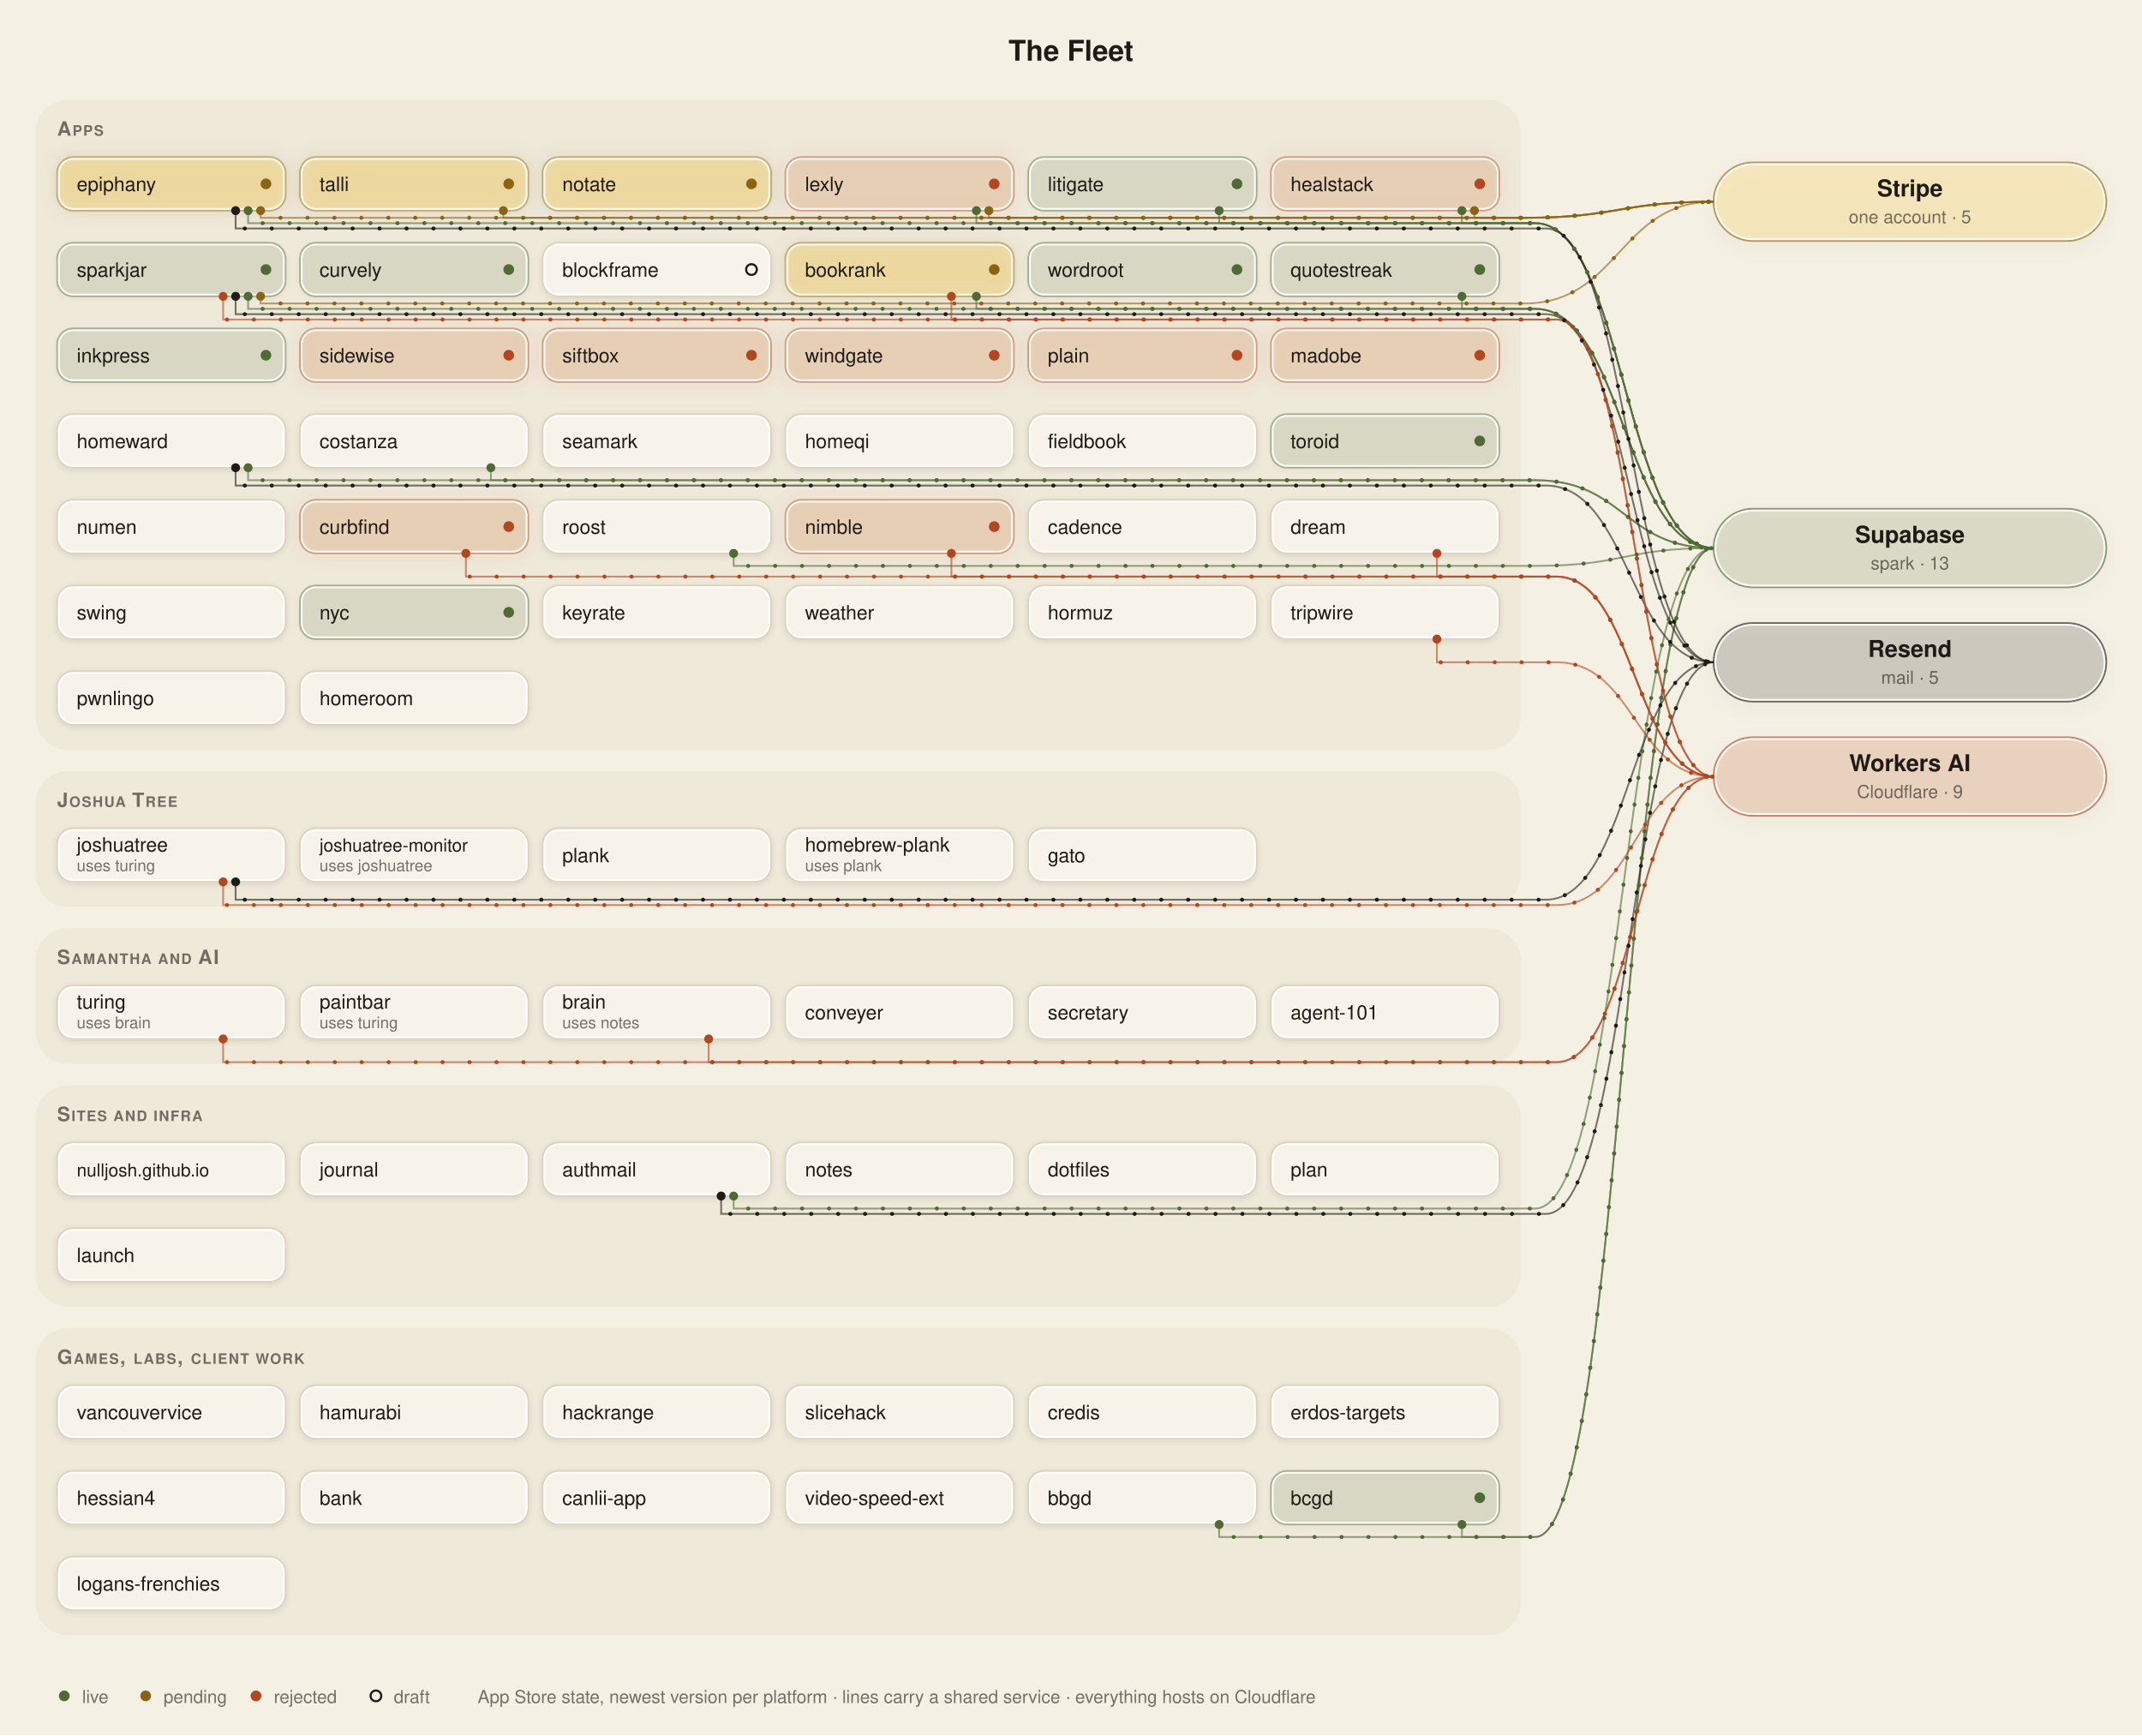
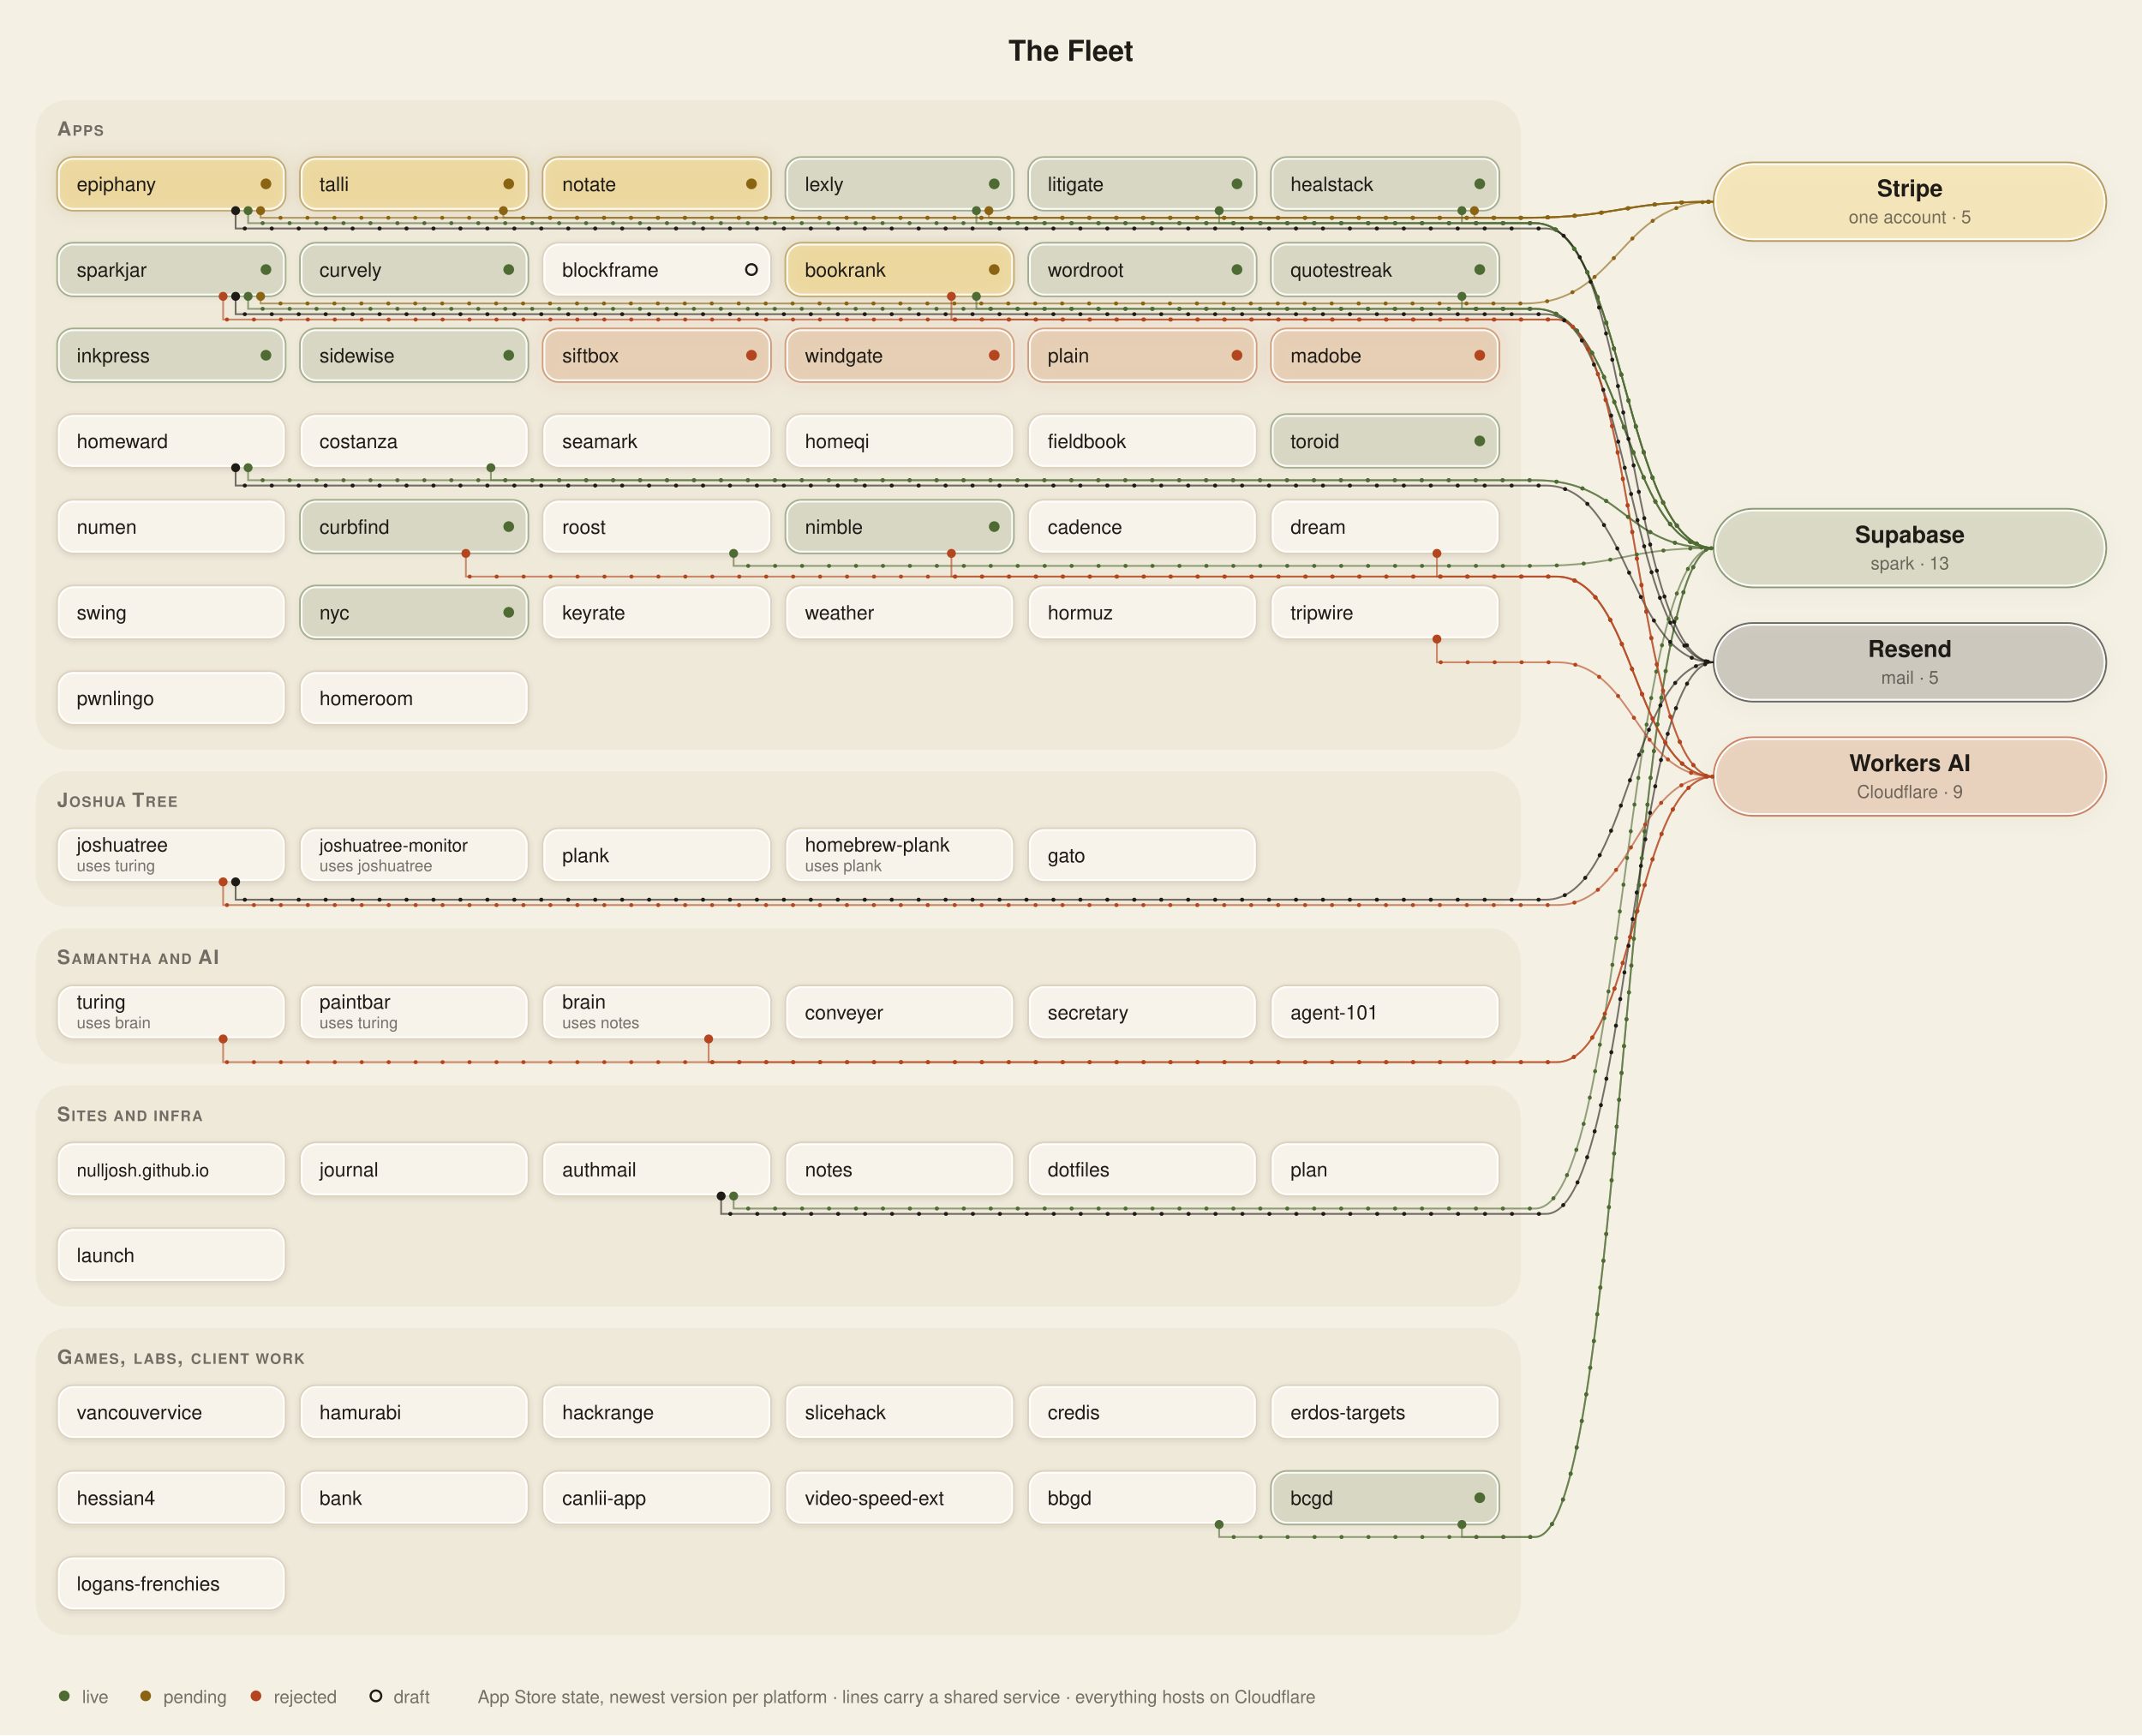
<svg xmlns="http://www.w3.org/2000/svg" width="1200" height="972" viewBox="0 0 1200 972" font-family="-apple-system,BlinkMacSystemFont,'SF Pro Text','Helvetica Neue',Helvetica,Arial,sans-serif">
  <style>.bg{fill:#f5f0e4}.band{fill:#ebe4d3;fill-opacity:.6}.t{fill:#1f1b16}.t2{fill:rgba(31,27,22,.6)}.glass{fill:rgba(255,252,245,.66);stroke:#dcd2bd}.edge{fill:none;stroke:rgba(255,255,255,.9)}.gate{fill:#f5f0e4;stroke:#1f1b16;stroke-width:1.5}.ln{stroke:rgba(31,27,22,.28);fill:none}.tip{fill:rgba(31,27,22,.28)}.ink{fill:#1f1b16}.tint-clay{fill:#b3461f;fill-opacity:0.15;stroke:#b3461f;stroke-opacity:.6}.ln-clay{stroke:#b3461f;stroke-opacity:.6;fill:none}.f-clay{fill:#b3461f}.t-clay{fill:#b3461f}.dash-clay{stroke:#b3461f;fill:none;stroke-dasharray:4 3}.st-clay{fill:#b3461f;fill-opacity:0.12;stroke:#b3461f;stroke-opacity:.4}.flow-clay{stroke:#b3461f;fill:none;stroke-width:2.2;stroke-linecap:round;stroke-dasharray:.1 15}.gl-clay{flood-color:#b3461f;flood-opacity:.5}.tint-leaf{fill:#4f6b34;fill-opacity:0.15;stroke:#4f6b34;stroke-opacity:.6}.ln-leaf{stroke:#4f6b34;stroke-opacity:.6;fill:none}.f-leaf{fill:#4f6b34}.t-leaf{fill:#4f6b34}.dash-leaf{stroke:#4f6b34;fill:none;stroke-dasharray:4 3}.st-leaf{fill:#4f6b34;fill-opacity:0.12;stroke:#4f6b34;stroke-opacity:.4}.flow-leaf{stroke:#4f6b34;fill:none;stroke-width:2.2;stroke-linecap:round;stroke-dasharray:.1 15}.gl-leaf{flood-color:#4f6b34;flood-opacity:.5}.tint-gold{fill:#ffca30;fill-opacity:0.2;stroke:#8a6412;stroke-opacity:.6}.ln-gold{stroke:#8a6412;stroke-opacity:.6;fill:none}.f-gold{fill:#8a6412}.t-gold{fill:#8a6412}.dash-gold{stroke:#8a6412;fill:none;stroke-dasharray:4 3}.st-gold{fill:#ffca30;fill-opacity:0.24;stroke:#8a6412;stroke-opacity:.4}.flow-gold{stroke:#8a6412;fill:none;stroke-width:2.2;stroke-linecap:round;stroke-dasharray:.1 15}.gl-gold{flood-color:#8a6412;flood-opacity:.5}.tint-ink{fill:#1f1b16;fill-opacity:0.15;stroke:#1f1b16;stroke-opacity:.6}.ln-ink{stroke:#1f1b16;stroke-opacity:.6;fill:none}.f-ink{fill:#1f1b16}.t-ink{fill:#1f1b16}.dash-ink{stroke:#1f1b16;fill:none;stroke-dasharray:4 3}.st-ink{fill:#1f1b16;fill-opacity:0.12;stroke:#1f1b16;stroke-opacity:.4}.flow-ink{stroke:#1f1b16;fill:none;stroke-width:2.2;stroke-linecap:round;stroke-dasharray:.1 15}.gl-ink{flood-color:#1f1b16;flood-opacity:.5}.hollow{fill:none;stroke:#1f1b16;stroke-width:1.2}@media (prefers-color-scheme:dark){.bg{fill:#1c1a17}.band{fill:#26231f;fill-opacity:.6}.t{fill:#f3ede0}.t2{fill:rgba(243,237,224,.6)}.glass{fill:rgba(70,63,54,.5);stroke:#3a352e}.edge{fill:none;stroke:rgba(255,255,255,.16)}.gate{fill:#1c1a17;stroke:#f3ede0;stroke-width:1.5}.ln{stroke:rgba(243,237,224,.3);fill:none}.tip{fill:rgba(243,237,224,.3)}.ink{fill:#f3ede0}.tint-clay{fill:#e07856;fill-opacity:0.15;stroke:#e07856;stroke-opacity:.6}.ln-clay{stroke:#e07856;stroke-opacity:.6;fill:none}.f-clay{fill:#e07856}.t-clay{fill:#e07856}.dash-clay{stroke:#e07856;fill:none;stroke-dasharray:4 3}.st-clay{fill:#e07856;fill-opacity:0.12;stroke:#e07856;stroke-opacity:.4}.flow-clay{stroke:#e07856;fill:none;stroke-width:2.2;stroke-linecap:round;stroke-dasharray:.1 15}.gl-clay{flood-color:#e07856;flood-opacity:.5}.tint-leaf{fill:#8fb06a;fill-opacity:0.15;stroke:#8fb06a;stroke-opacity:.6}.ln-leaf{stroke:#8fb06a;stroke-opacity:.6;fill:none}.f-leaf{fill:#8fb06a}.t-leaf{fill:#8fb06a}.dash-leaf{stroke:#8fb06a;fill:none;stroke-dasharray:4 3}.st-leaf{fill:#8fb06a;fill-opacity:0.12;stroke:#8fb06a;stroke-opacity:.4}.flow-leaf{stroke:#8fb06a;fill:none;stroke-width:2.2;stroke-linecap:round;stroke-dasharray:.1 15}.gl-leaf{flood-color:#8fb06a;flood-opacity:.5}.tint-gold{fill:#ffca30;fill-opacity:0.2;stroke:#ffca30;stroke-opacity:.6}.ln-gold{stroke:#ffca30;stroke-opacity:.6;fill:none}.f-gold{fill:#ffca30}.t-gold{fill:#ffca30}.dash-gold{stroke:#ffca30;fill:none;stroke-dasharray:4 3}.st-gold{fill:#ffca30;fill-opacity:0.24;stroke:#ffca30;stroke-opacity:.4}.flow-gold{stroke:#ffca30;fill:none;stroke-width:2.2;stroke-linecap:round;stroke-dasharray:.1 15}.gl-gold{flood-color:#ffca30;flood-opacity:.5}.tint-ink{fill:#f3ede0;fill-opacity:0.15;stroke:#f3ede0;stroke-opacity:.6}.ln-ink{stroke:#f3ede0;stroke-opacity:.6;fill:none}.f-ink{fill:#f3ede0}.t-ink{fill:#f3ede0}.dash-ink{stroke:#f3ede0;fill:none;stroke-dasharray:4 3}.st-ink{fill:#f3ede0;fill-opacity:0.12;stroke:#f3ede0;stroke-opacity:.4}.flow-ink{stroke:#f3ede0;fill:none;stroke-width:2.2;stroke-linecap:round;stroke-dasharray:.1 15}.gl-ink{flood-color:#f3ede0;flood-opacity:.5}.hollow{fill:none;stroke:#f3ede0;stroke-width:1.2}}[class^=flow-]{animation:flow 1.4s linear infinite}@keyframes flow{to{stroke-dashoffset:-15.1}}.march{animation:march .9s linear infinite}@keyframes march{to{stroke-dashoffset:-14}}@media (prefers-reduced-motion:reduce){[class^=flow-],.march{animation:none}}</style>
  <defs>
    <filter id="sh" x="-20%" y="-30%" width="140%" height="190%">
      <feDropShadow dx="0" dy="3" stdDeviation="5" flood-color="rgb(60,40,20)" flood-opacity=".13" />
    </filter>
    <filter id="sh1" x="-10%" y="-20%" width="120%" height="170%">
      <feDropShadow dx="0" dy="1" stdDeviation="1.5" flood-color="rgb(60,40,20)" flood-opacity=".12" />
    </filter>
    <filter id="gl-clay" x="-30%" y="-70%" width="160%" height="240%">
      <feDropShadow dx="0" dy="0" stdDeviation="4" class="gl-clay" />
    </filter>
    <filter id="gl-leaf" x="-30%" y="-70%" width="160%" height="240%">
      <feDropShadow dx="0" dy="0" stdDeviation="4" class="gl-leaf" />
    </filter>
    <filter id="gl-gold" x="-30%" y="-70%" width="160%" height="240%">
      <feDropShadow dx="0" dy="0" stdDeviation="4" class="gl-gold" />
    </filter>
    <filter id="gl-ink" x="-30%" y="-70%" width="160%" height="240%">
      <feDropShadow dx="0" dy="0" stdDeviation="4" class="gl-ink" />
    </filter>
  </defs>
  <rect class="bg" width="1200" height="972" />
  <text class="t" x="600" y="34" font-size="16" font-weight="600" text-anchor="middle">The Fleet</text>
  <rect class="band" x="20" y="56" width="832" height="364" rx="18" />
  <rect class="band" x="20" y="432" width="832" height="76" rx="18" />
  <rect class="band" x="20" y="520" width="832" height="76" rx="18" />
  <rect class="band" x="20" y="608" width="832" height="124" rx="18" />
  <rect class="band" x="20" y="744" width="832" height="172" rx="18" />
  <path class="ln-gold" d="M146 118V122H854C907 122 907 113 960 113" />
  <path class="ln-gold" d="M282 118V122H854C907 122 907 113 960 113" />
  <path class="ln-gold" d="M554 118V122H854C907 122 907 113 960 113" />
  <path class="ln-gold" d="M826 118V122H854C907 122 907 113 960 113" />
  <path class="ln-gold" d="M146 166V170H854C907 170 907 113 960 113" />
  <path class="ln-leaf" d="M139 118V125H860C910 125 910 307 960 307" />
  <path class="ln-leaf" d="M547 118V125H860C910 125 910 307 960 307" />
  <path class="ln-leaf" d="M683 118V125H860C910 125 910 307 960 307" />
  <path class="ln-leaf" d="M819 118V125H860C910 125 910 307 960 307" />
  <path class="ln-leaf" d="M139 166V173H860C910 173 910 307 960 307" />
  <path class="ln-leaf" d="M547 166V173H860C910 173 910 307 960 307" />
  <path class="ln-leaf" d="M819 166V173H860C910 173 910 307 960 307" />
  <path class="ln-leaf" d="M139 262V269H860C910 269 910 307 960 307" />
  <path class="ln-leaf" d="M275 262V269H860C910 269 910 307 960 307" />
  <path class="ln-leaf" d="M411 310V317H860C910 317 910 307 960 307" />
  <path class="ln-leaf" d="M411 670V677H860C910 677 910 307 960 307" />
  <path class="ln-leaf" d="M683 854V861H860C910 861 910 307 960 307" />
  <path class="ln-leaf" d="M819 854V861H860C910 861 910 307 960 307" />
  <path class="ln-ink" d="M132 118V128H866C913 128 913 371 960 371" />
  <path class="ln-ink" d="M132 166V176H866C913 176 913 371 960 371" />
  <path class="ln-ink" d="M132 262V272H866C913 272 913 371 960 371" />
  <path class="ln-ink" d="M404 670V680H866C913 680 913 371 960 371" />
  <path class="ln-ink" d="M132 494V504H866C913 504 913 371 960 371" />
  <path class="ln-clay" d="M125 166V179H872C916 179 916 435 960 435" />
  <path class="ln-clay" d="M533 166V179H872C916 179 916 435 960 435" />
  <path class="ln-clay" d="M261 310V323H872C916 323 916 435 960 435" />
  <path class="ln-clay" d="M533 310V323H872C916 323 916 435 960 435" />
  <path class="ln-clay" d="M805 310V323H872C916 323 916 435 960 435" />
  <path class="ln-clay" d="M805 358V371H872C916 371 916 435 960 435" />
  <path class="ln-clay" d="M125 494V507H872C916 507 916 435 960 435" />
  <path class="ln-clay" d="M125 582V595H872C916 595 916 435 960 435" />
  <path class="ln-clay" d="M397 582V595H872C916 595 916 435 960 435" />
  <path class="flow-gold" style="animation-delay:-0.00s" d="M146 118V122H854C907 122 907 113 960 113" />
  <path class="flow-gold" style="animation-delay:-0.37s" d="M282 118V122H854C907 122 907 113 960 113" />
  <path class="flow-gold" style="animation-delay:-0.74s" d="M554 118V122H854C907 122 907 113 960 113" />
  <path class="flow-gold" style="animation-delay:-1.11s" d="M826 118V122H854C907 122 907 113 960 113" />
  <path class="flow-gold" style="animation-delay:-0.08s" d="M146 166V170H854C907 170 907 113 960 113" />
  <path class="flow-leaf" style="animation-delay:-0.45s" d="M139 118V125H860C910 125 910 307 960 307" />
  <path class="flow-leaf" style="animation-delay:-0.82s" d="M547 118V125H860C910 125 910 307 960 307" />
  <path class="flow-leaf" style="animation-delay:-1.19s" d="M683 118V125H860C910 125 910 307 960 307" />
  <path class="flow-leaf" style="animation-delay:-0.16s" d="M819 118V125H860C910 125 910 307 960 307" />
  <path class="flow-leaf" style="animation-delay:-0.53s" d="M139 166V173H860C910 173 910 307 960 307" />
  <path class="flow-leaf" style="animation-delay:-0.90s" d="M547 166V173H860C910 173 910 307 960 307" />
  <path class="flow-leaf" style="animation-delay:-1.27s" d="M819 166V173H860C910 173 910 307 960 307" />
  <path class="flow-leaf" style="animation-delay:-0.24s" d="M139 262V269H860C910 269 910 307 960 307" />
  <path class="flow-leaf" style="animation-delay:-0.61s" d="M275 262V269H860C910 269 910 307 960 307" />
  <path class="flow-leaf" style="animation-delay:-0.98s" d="M411 310V317H860C910 317 910 307 960 307" />
  <path class="flow-leaf" style="animation-delay:-1.35s" d="M411 670V677H860C910 677 910 307 960 307" />
  <path class="flow-leaf" style="animation-delay:-0.32s" d="M683 854V861H860C910 861 910 307 960 307" />
  <path class="flow-leaf" style="animation-delay:-0.69s" d="M819 854V861H860C910 861 910 307 960 307" />
  <path class="flow-ink" style="animation-delay:-1.06s" d="M132 118V128H866C913 128 913 371 960 371" />
  <path class="flow-ink" style="animation-delay:-0.03s" d="M132 166V176H866C913 176 913 371 960 371" />
  <path class="flow-ink" style="animation-delay:-0.40s" d="M132 262V272H866C913 272 913 371 960 371" />
  <path class="flow-ink" style="animation-delay:-0.77s" d="M404 670V680H866C913 680 913 371 960 371" />
  <path class="flow-ink" style="animation-delay:-1.14s" d="M132 494V504H866C913 504 913 371 960 371" />
  <path class="flow-clay" style="animation-delay:-0.11s" d="M125 166V179H872C916 179 916 435 960 435" />
  <path class="flow-clay" style="animation-delay:-0.48s" d="M533 166V179H872C916 179 916 435 960 435" />
  <path class="flow-clay" style="animation-delay:-0.85s" d="M261 310V323H872C916 323 916 435 960 435" />
  <path class="flow-clay" style="animation-delay:-1.22s" d="M533 310V323H872C916 323 916 435 960 435" />
  <path class="flow-clay" style="animation-delay:-0.19s" d="M805 310V323H872C916 323 916 435 960 435" />
  <path class="flow-clay" style="animation-delay:-0.56s" d="M805 358V371H872C916 371 916 435 960 435" />
  <path class="flow-clay" style="animation-delay:-0.93s" d="M125 494V507H872C916 507 916 435 960 435" />
  <path class="flow-clay" style="animation-delay:-1.30s" d="M125 582V595H872C916 595 916 435 960 435" />
  <path class="flow-clay" style="animation-delay:-0.27s" d="M397 582V595H872C916 595 916 435 960 435" />
  <text class="t2" x="32" y="76" font-size="11" font-weight="600" letter-spacing=".7" style="font-variant:small-caps">Apps</text>
  <text class="t2" x="32" y="452" font-size="11" font-weight="600" letter-spacing=".7" style="font-variant:small-caps">Joshua Tree</text>
  <text class="t2" x="32" y="540" font-size="11" font-weight="600" letter-spacing=".7" style="font-variant:small-caps">Samantha and AI</text>
  <text class="t2" x="32" y="628" font-size="11" font-weight="600" letter-spacing=".7" style="font-variant:small-caps">Sites and infra</text>
  <text class="t2" x="32" y="764" font-size="11" font-weight="600" letter-spacing=".7" style="font-variant:small-caps">Games, labs, client work</text>
  <rect class="st-gold" x="32" y="88" width="128" height="30" rx="9" filter="url(#gl-gold)" />
  <rect class="edge" x="33" y="89" width="126" height="28" rx="8" />
  <text class="t" x="43" y="107" font-size="11">epiphany</text>
  <circle class="f-gold" cx="149" cy="103.0" r="3" />
  <rect class="st-gold" x="168" y="88" width="128" height="30" rx="9" filter="url(#gl-gold)" />
  <rect class="edge" x="169" y="89" width="126" height="28" rx="8" />
  <text class="t" x="179" y="107" font-size="11">talli</text>
  <circle class="f-gold" cx="285" cy="103.0" r="3" />
  <rect class="st-gold" x="304" y="88" width="128" height="30" rx="9" filter="url(#gl-gold)" />
  <rect class="edge" x="305" y="89" width="126" height="28" rx="8" />
  <text class="t" x="315" y="107" font-size="11">notate</text>
  <circle class="f-gold" cx="421" cy="103.0" r="3" />
-   <rect class="st-clay" x="440" y="88" width="128" height="30" rx="9" filter="url(#gl-clay)" />
+   <rect class="st-leaf" x="440" y="88" width="128" height="30" rx="9" filter="url(#sh1)" />
  <rect class="edge" x="441" y="89" width="126" height="28" rx="8" />
  <text class="t" x="451" y="107" font-size="11">lexly</text>
-   <circle class="f-clay" cx="557" cy="103.0" r="3" />
+   <circle class="f-leaf" cx="557" cy="103.0" r="3" />
  <rect class="st-leaf" x="576" y="88" width="128" height="30" rx="9" filter="url(#sh1)" />
  <rect class="edge" x="577" y="89" width="126" height="28" rx="8" />
  <text class="t" x="587" y="107" font-size="11">litigate</text>
  <circle class="f-leaf" cx="693" cy="103.0" r="3" />
-   <rect class="st-clay" x="712" y="88" width="128" height="30" rx="9" filter="url(#gl-clay)" />
+   <rect class="st-leaf" x="712" y="88" width="128" height="30" rx="9" filter="url(#sh1)" />
  <rect class="edge" x="713" y="89" width="126" height="28" rx="8" />
  <text class="t" x="723" y="107" font-size="11">healstack</text>
-   <circle class="f-clay" cx="829" cy="103.0" r="3" />
+   <circle class="f-leaf" cx="829" cy="103.0" r="3" />
  <rect class="st-leaf" x="32" y="136" width="128" height="30" rx="9" filter="url(#sh1)" />
  <rect class="edge" x="33" y="137" width="126" height="28" rx="8" />
  <text class="t" x="43" y="155" font-size="11">sparkjar</text>
  <circle class="f-leaf" cx="149" cy="151.0" r="3" />
  <rect class="st-leaf" x="168" y="136" width="128" height="30" rx="9" filter="url(#sh1)" />
  <rect class="edge" x="169" y="137" width="126" height="28" rx="8" />
  <text class="t" x="179" y="155" font-size="11">curvely</text>
  <circle class="f-leaf" cx="285" cy="151.0" r="3" />
  <rect class="glass" x="304" y="136" width="128" height="30" rx="9" filter="url(#sh1)" />
  <rect class="edge" x="305" y="137" width="126" height="28" rx="8" />
  <text class="t" x="315" y="155" font-size="11">blockframe</text>
  <circle class="hollow" cx="421" cy="151.0" r="3" />
  <rect class="st-gold" x="440" y="136" width="128" height="30" rx="9" filter="url(#gl-gold)" />
  <rect class="edge" x="441" y="137" width="126" height="28" rx="8" />
  <text class="t" x="451" y="155" font-size="11">bookrank</text>
  <circle class="f-gold" cx="557" cy="151.0" r="3" />
  <rect class="st-leaf" x="576" y="136" width="128" height="30" rx="9" filter="url(#sh1)" />
  <rect class="edge" x="577" y="137" width="126" height="28" rx="8" />
  <text class="t" x="587" y="155" font-size="11">wordroot</text>
  <circle class="f-leaf" cx="693" cy="151.0" r="3" />
  <rect class="st-leaf" x="712" y="136" width="128" height="30" rx="9" filter="url(#sh1)" />
  <rect class="edge" x="713" y="137" width="126" height="28" rx="8" />
  <text class="t" x="723" y="155" font-size="11">quotestreak</text>
  <circle class="f-leaf" cx="829" cy="151.0" r="3" />
  <rect class="st-leaf" x="32" y="184" width="128" height="30" rx="9" filter="url(#sh1)" />
  <rect class="edge" x="33" y="185" width="126" height="28" rx="8" />
  <text class="t" x="43" y="203" font-size="11">inkpress</text>
  <circle class="f-leaf" cx="149" cy="199.0" r="3" />
-   <rect class="st-clay" x="168" y="184" width="128" height="30" rx="9" filter="url(#gl-clay)" />
+   <rect class="st-leaf" x="168" y="184" width="128" height="30" rx="9" filter="url(#sh1)" />
  <rect class="edge" x="169" y="185" width="126" height="28" rx="8" />
  <text class="t" x="179" y="203" font-size="11">sidewise</text>
-   <circle class="f-clay" cx="285" cy="199.0" r="3" />
+   <circle class="f-leaf" cx="285" cy="199.0" r="3" />
  <rect class="st-clay" x="304" y="184" width="128" height="30" rx="9" filter="url(#gl-clay)" />
  <rect class="edge" x="305" y="185" width="126" height="28" rx="8" />
  <text class="t" x="315" y="203" font-size="11">siftbox</text>
  <circle class="f-clay" cx="421" cy="199.0" r="3" />
  <rect class="st-clay" x="440" y="184" width="128" height="30" rx="9" filter="url(#gl-clay)" />
  <rect class="edge" x="441" y="185" width="126" height="28" rx="8" />
  <text class="t" x="451" y="203" font-size="11">windgate</text>
  <circle class="f-clay" cx="557" cy="199.0" r="3" />
  <rect class="st-clay" x="576" y="184" width="128" height="30" rx="9" filter="url(#gl-clay)" />
  <rect class="edge" x="577" y="185" width="126" height="28" rx="8" />
  <text class="t" x="587" y="203" font-size="11">plain</text>
  <circle class="f-clay" cx="693" cy="199.0" r="3" />
  <rect class="st-clay" x="712" y="184" width="128" height="30" rx="9" filter="url(#gl-clay)" />
  <rect class="edge" x="713" y="185" width="126" height="28" rx="8" />
  <text class="t" x="723" y="203" font-size="11">madobe</text>
  <circle class="f-clay" cx="829" cy="199.0" r="3" />
  <rect class="glass" x="32" y="232" width="128" height="30" rx="9" filter="url(#sh1)" />
  <rect class="edge" x="33" y="233" width="126" height="28" rx="8" />
  <text class="t" x="43" y="251" font-size="11">homeward</text>
  <rect class="glass" x="168" y="232" width="128" height="30" rx="9" filter="url(#sh1)" />
  <rect class="edge" x="169" y="233" width="126" height="28" rx="8" />
  <text class="t" x="179" y="251" font-size="11">costanza</text>
  <rect class="glass" x="304" y="232" width="128" height="30" rx="9" filter="url(#sh1)" />
  <rect class="edge" x="305" y="233" width="126" height="28" rx="8" />
  <text class="t" x="315" y="251" font-size="11">seamark</text>
  <rect class="glass" x="440" y="232" width="128" height="30" rx="9" filter="url(#sh1)" />
  <rect class="edge" x="441" y="233" width="126" height="28" rx="8" />
  <text class="t" x="451" y="251" font-size="11">homeqi</text>
  <rect class="glass" x="576" y="232" width="128" height="30" rx="9" filter="url(#sh1)" />
  <rect class="edge" x="577" y="233" width="126" height="28" rx="8" />
  <text class="t" x="587" y="251" font-size="11">fieldbook</text>
  <rect class="st-leaf" x="712" y="232" width="128" height="30" rx="9" filter="url(#sh1)" />
  <rect class="edge" x="713" y="233" width="126" height="28" rx="8" />
  <text class="t" x="723" y="251" font-size="11">toroid</text>
  <circle class="f-leaf" cx="829" cy="247.0" r="3" />
  <rect class="glass" x="32" y="280" width="128" height="30" rx="9" filter="url(#sh1)" />
  <rect class="edge" x="33" y="281" width="126" height="28" rx="8" />
  <text class="t" x="43" y="299" font-size="11">numen</text>
-   <rect class="st-clay" x="168" y="280" width="128" height="30" rx="9" filter="url(#gl-clay)" />
+   <rect class="st-leaf" x="168" y="280" width="128" height="30" rx="9" filter="url(#sh1)" />
  <rect class="edge" x="169" y="281" width="126" height="28" rx="8" />
  <text class="t" x="179" y="299" font-size="11">curbfind</text>
-   <circle class="f-clay" cx="285" cy="295.0" r="3" />
+   <circle class="f-leaf" cx="285" cy="295.0" r="3" />
  <rect class="glass" x="304" y="280" width="128" height="30" rx="9" filter="url(#sh1)" />
  <rect class="edge" x="305" y="281" width="126" height="28" rx="8" />
  <text class="t" x="315" y="299" font-size="11">roost</text>
-   <rect class="st-clay" x="440" y="280" width="128" height="30" rx="9" filter="url(#gl-clay)" />
+   <rect class="st-leaf" x="440" y="280" width="128" height="30" rx="9" filter="url(#sh1)" />
  <rect class="edge" x="441" y="281" width="126" height="28" rx="8" />
  <text class="t" x="451" y="299" font-size="11">nimble</text>
-   <circle class="f-clay" cx="557" cy="295.0" r="3" />
+   <circle class="f-leaf" cx="557" cy="295.0" r="3" />
  <rect class="glass" x="576" y="280" width="128" height="30" rx="9" filter="url(#sh1)" />
  <rect class="edge" x="577" y="281" width="126" height="28" rx="8" />
  <text class="t" x="587" y="299" font-size="11">cadence</text>
  <rect class="glass" x="712" y="280" width="128" height="30" rx="9" filter="url(#sh1)" />
  <rect class="edge" x="713" y="281" width="126" height="28" rx="8" />
  <text class="t" x="723" y="299" font-size="11">dream</text>
  <rect class="glass" x="32" y="328" width="128" height="30" rx="9" filter="url(#sh1)" />
  <rect class="edge" x="33" y="329" width="126" height="28" rx="8" />
  <text class="t" x="43" y="347" font-size="11">swing</text>
  <rect class="st-leaf" x="168" y="328" width="128" height="30" rx="9" filter="url(#sh1)" />
  <rect class="edge" x="169" y="329" width="126" height="28" rx="8" />
  <text class="t" x="179" y="347" font-size="11">nyc</text>
  <circle class="f-leaf" cx="285" cy="343.0" r="3" />
  <rect class="glass" x="304" y="328" width="128" height="30" rx="9" filter="url(#sh1)" />
  <rect class="edge" x="305" y="329" width="126" height="28" rx="8" />
  <text class="t" x="315" y="347" font-size="11">keyrate</text>
  <rect class="glass" x="440" y="328" width="128" height="30" rx="9" filter="url(#sh1)" />
  <rect class="edge" x="441" y="329" width="126" height="28" rx="8" />
  <text class="t" x="451" y="347" font-size="11">weather</text>
  <rect class="glass" x="576" y="328" width="128" height="30" rx="9" filter="url(#sh1)" />
  <rect class="edge" x="577" y="329" width="126" height="28" rx="8" />
  <text class="t" x="587" y="347" font-size="11">hormuz</text>
  <rect class="glass" x="712" y="328" width="128" height="30" rx="9" filter="url(#sh1)" />
  <rect class="edge" x="713" y="329" width="126" height="28" rx="8" />
  <text class="t" x="723" y="347" font-size="11">tripwire</text>
  <rect class="glass" x="32" y="376" width="128" height="30" rx="9" filter="url(#sh1)" />
  <rect class="edge" x="33" y="377" width="126" height="28" rx="8" />
  <text class="t" x="43" y="395" font-size="11">pwnlingo</text>
  <rect class="glass" x="168" y="376" width="128" height="30" rx="9" filter="url(#sh1)" />
  <rect class="edge" x="169" y="377" width="126" height="28" rx="8" />
  <text class="t" x="179" y="395" font-size="11">homeroom</text>
  <rect class="glass" x="32" y="464" width="128" height="30" rx="9" filter="url(#sh1)" />
  <rect class="edge" x="33" y="465" width="126" height="28" rx="8" />
  <text class="t" x="43" y="477" font-size="11">joshuatree</text>
  <text class="t2" x="43" y="488" font-size="9">uses turing</text>
  <rect class="glass" x="168" y="464" width="128" height="30" rx="9" filter="url(#sh1)" />
  <rect class="edge" x="169" y="465" width="126" height="28" rx="8" />
  <text class="t" x="179" y="477" font-size="10">joshuatree-monitor</text>
  <text class="t2" x="179" y="488" font-size="9">uses joshuatree</text>
  <rect class="glass" x="304" y="464" width="128" height="30" rx="9" filter="url(#sh1)" />
  <rect class="edge" x="305" y="465" width="126" height="28" rx="8" />
  <text class="t" x="315" y="483" font-size="11">plank</text>
  <rect class="glass" x="440" y="464" width="128" height="30" rx="9" filter="url(#sh1)" />
  <rect class="edge" x="441" y="465" width="126" height="28" rx="8" />
  <text class="t" x="451" y="477" font-size="11">homebrew-plank</text>
  <text class="t2" x="451" y="488" font-size="9">uses plank</text>
  <rect class="glass" x="576" y="464" width="128" height="30" rx="9" filter="url(#sh1)" />
  <rect class="edge" x="577" y="465" width="126" height="28" rx="8" />
  <text class="t" x="587" y="483" font-size="11">gato</text>
  <rect class="glass" x="32" y="552" width="128" height="30" rx="9" filter="url(#sh1)" />
  <rect class="edge" x="33" y="553" width="126" height="28" rx="8" />
  <text class="t" x="43" y="565" font-size="11">turing</text>
  <text class="t2" x="43" y="576" font-size="9">uses brain</text>
  <rect class="glass" x="168" y="552" width="128" height="30" rx="9" filter="url(#sh1)" />
  <rect class="edge" x="169" y="553" width="126" height="28" rx="8" />
  <text class="t" x="179" y="565" font-size="11">paintbar</text>
  <text class="t2" x="179" y="576" font-size="9">uses turing</text>
  <rect class="glass" x="304" y="552" width="128" height="30" rx="9" filter="url(#sh1)" />
  <rect class="edge" x="305" y="553" width="126" height="28" rx="8" />
  <text class="t" x="315" y="565" font-size="11">brain</text>
  <text class="t2" x="315" y="576" font-size="9">uses notes</text>
  <rect class="glass" x="440" y="552" width="128" height="30" rx="9" filter="url(#sh1)" />
  <rect class="edge" x="441" y="553" width="126" height="28" rx="8" />
  <text class="t" x="451" y="571" font-size="11">conveyer</text>
  <rect class="glass" x="576" y="552" width="128" height="30" rx="9" filter="url(#sh1)" />
  <rect class="edge" x="577" y="553" width="126" height="28" rx="8" />
  <text class="t" x="587" y="571" font-size="11">secretary</text>
  <rect class="glass" x="712" y="552" width="128" height="30" rx="9" filter="url(#sh1)" />
  <rect class="edge" x="713" y="553" width="126" height="28" rx="8" />
  <text class="t" x="723" y="571" font-size="11">agent-101</text>
  <rect class="glass" x="32" y="640" width="128" height="30" rx="9" filter="url(#sh1)" />
  <rect class="edge" x="33" y="641" width="126" height="28" rx="8" />
  <text class="t" x="43" y="659" font-size="10">nulljosh.github.io</text>
  <rect class="glass" x="168" y="640" width="128" height="30" rx="9" filter="url(#sh1)" />
  <rect class="edge" x="169" y="641" width="126" height="28" rx="8" />
  <text class="t" x="179" y="659" font-size="11">journal</text>
  <rect class="glass" x="304" y="640" width="128" height="30" rx="9" filter="url(#sh1)" />
  <rect class="edge" x="305" y="641" width="126" height="28" rx="8" />
  <text class="t" x="315" y="659" font-size="11">authmail</text>
  <rect class="glass" x="440" y="640" width="128" height="30" rx="9" filter="url(#sh1)" />
  <rect class="edge" x="441" y="641" width="126" height="28" rx="8" />
  <text class="t" x="451" y="659" font-size="11">notes</text>
  <rect class="glass" x="576" y="640" width="128" height="30" rx="9" filter="url(#sh1)" />
  <rect class="edge" x="577" y="641" width="126" height="28" rx="8" />
  <text class="t" x="587" y="659" font-size="11">dotfiles</text>
  <rect class="glass" x="712" y="640" width="128" height="30" rx="9" filter="url(#sh1)" />
  <rect class="edge" x="713" y="641" width="126" height="28" rx="8" />
  <text class="t" x="723" y="659" font-size="11">plan</text>
  <rect class="glass" x="32" y="688" width="128" height="30" rx="9" filter="url(#sh1)" />
  <rect class="edge" x="33" y="689" width="126" height="28" rx="8" />
  <text class="t" x="43" y="707" font-size="11">launch</text>
  <rect class="glass" x="32" y="776" width="128" height="30" rx="9" filter="url(#sh1)" />
  <rect class="edge" x="33" y="777" width="126" height="28" rx="8" />
  <text class="t" x="43" y="795" font-size="11">vancouvervice</text>
  <rect class="glass" x="168" y="776" width="128" height="30" rx="9" filter="url(#sh1)" />
  <rect class="edge" x="169" y="777" width="126" height="28" rx="8" />
  <text class="t" x="179" y="795" font-size="11">hamurabi</text>
  <rect class="glass" x="304" y="776" width="128" height="30" rx="9" filter="url(#sh1)" />
  <rect class="edge" x="305" y="777" width="126" height="28" rx="8" />
  <text class="t" x="315" y="795" font-size="11">hackrange</text>
  <rect class="glass" x="440" y="776" width="128" height="30" rx="9" filter="url(#sh1)" />
  <rect class="edge" x="441" y="777" width="126" height="28" rx="8" />
  <text class="t" x="451" y="795" font-size="11">slicehack</text>
  <rect class="glass" x="576" y="776" width="128" height="30" rx="9" filter="url(#sh1)" />
  <rect class="edge" x="577" y="777" width="126" height="28" rx="8" />
  <text class="t" x="587" y="795" font-size="11">credis</text>
  <rect class="glass" x="712" y="776" width="128" height="30" rx="9" filter="url(#sh1)" />
  <rect class="edge" x="713" y="777" width="126" height="28" rx="8" />
  <text class="t" x="723" y="795" font-size="11">erdos-targets</text>
  <rect class="glass" x="32" y="824" width="128" height="30" rx="9" filter="url(#sh1)" />
  <rect class="edge" x="33" y="825" width="126" height="28" rx="8" />
  <text class="t" x="43" y="843" font-size="11">hessian4</text>
  <rect class="glass" x="168" y="824" width="128" height="30" rx="9" filter="url(#sh1)" />
  <rect class="edge" x="169" y="825" width="126" height="28" rx="8" />
  <text class="t" x="179" y="843" font-size="11">bank</text>
  <rect class="glass" x="304" y="824" width="128" height="30" rx="9" filter="url(#sh1)" />
  <rect class="edge" x="305" y="825" width="126" height="28" rx="8" />
  <text class="t" x="315" y="843" font-size="11">canlii-app</text>
  <rect class="glass" x="440" y="824" width="128" height="30" rx="9" filter="url(#sh1)" />
  <rect class="edge" x="441" y="825" width="126" height="28" rx="8" />
  <text class="t" x="451" y="843" font-size="11">video-speed-ext</text>
  <rect class="glass" x="576" y="824" width="128" height="30" rx="9" filter="url(#sh1)" />
  <rect class="edge" x="577" y="825" width="126" height="28" rx="8" />
  <text class="t" x="587" y="843" font-size="11">bbgd</text>
  <rect class="st-leaf" x="712" y="824" width="128" height="30" rx="9" filter="url(#sh1)" />
  <rect class="edge" x="713" y="825" width="126" height="28" rx="8" />
  <text class="t" x="723" y="843" font-size="11">bcgd</text>
  <circle class="f-leaf" cx="829" cy="839.0" r="3" />
  <rect class="glass" x="32" y="872" width="128" height="30" rx="9" filter="url(#sh1)" />
  <rect class="edge" x="33" y="873" width="126" height="28" rx="8" />
  <text class="t" x="43" y="891" font-size="11">logans-frenchies</text>
  <circle class="f-gold" cx="146" cy="118" r="2.5" />
  <circle class="f-gold" cx="282" cy="118" r="2.5" />
  <circle class="f-gold" cx="554" cy="118" r="2.5" />
  <circle class="f-gold" cx="826" cy="118" r="2.5" />
  <circle class="f-gold" cx="146" cy="166" r="2.5" />
  <circle class="f-leaf" cx="139" cy="118" r="2.5" />
  <circle class="f-leaf" cx="547" cy="118" r="2.5" />
  <circle class="f-leaf" cx="683" cy="118" r="2.5" />
  <circle class="f-leaf" cx="819" cy="118" r="2.5" />
  <circle class="f-leaf" cx="139" cy="166" r="2.5" />
  <circle class="f-leaf" cx="547" cy="166" r="2.5" />
  <circle class="f-leaf" cx="819" cy="166" r="2.5" />
  <circle class="f-leaf" cx="139" cy="262" r="2.5" />
  <circle class="f-leaf" cx="275" cy="262" r="2.5" />
  <circle class="f-leaf" cx="411" cy="310" r="2.5" />
  <circle class="f-leaf" cx="411" cy="670" r="2.5" />
  <circle class="f-leaf" cx="683" cy="854" r="2.5" />
  <circle class="f-leaf" cx="819" cy="854" r="2.5" />
  <circle class="f-ink" cx="132" cy="118" r="2.5" />
  <circle class="f-ink" cx="132" cy="166" r="2.5" />
  <circle class="f-ink" cx="132" cy="262" r="2.5" />
  <circle class="f-ink" cx="404" cy="670" r="2.5" />
  <circle class="f-ink" cx="132" cy="494" r="2.5" />
  <circle class="f-clay" cx="125" cy="166" r="2.5" />
  <circle class="f-clay" cx="533" cy="166" r="2.5" />
  <circle class="f-clay" cx="261" cy="310" r="2.5" />
  <circle class="f-clay" cx="533" cy="310" r="2.5" />
  <circle class="f-clay" cx="805" cy="310" r="2.5" />
  <circle class="f-clay" cx="805" cy="358" r="2.5" />
  <circle class="f-clay" cx="125" cy="494" r="2.5" />
  <circle class="f-clay" cx="125" cy="582" r="2.5" />
  <circle class="f-clay" cx="397" cy="582" r="2.5" />
  <rect class="tint-gold" x="960" y="91" width="220" height="44" rx="22" filter="url(#sh)" />
  <rect class="edge" x="961" y="92" width="218" height="42" rx="21" />
  <text class="t" x="1070" y="110" font-size="13" font-weight="600" text-anchor="middle">Stripe</text>
  <text class="t2" x="1070" y="125" font-size="10" text-anchor="middle">one account · 5</text>
  <rect class="tint-leaf" x="960" y="285" width="220" height="44" rx="22" filter="url(#sh)" />
  <rect class="edge" x="961" y="286" width="218" height="42" rx="21" />
  <text class="t" x="1070" y="304" font-size="13" font-weight="600" text-anchor="middle">Supabase</text>
  <text class="t2" x="1070" y="319" font-size="10" text-anchor="middle">spark · 13</text>
  <rect class="tint-ink" x="960" y="349" width="220" height="44" rx="22" filter="url(#sh)" />
  <rect class="edge" x="961" y="350" width="218" height="42" rx="21" />
  <text class="t" x="1070" y="368" font-size="13" font-weight="600" text-anchor="middle">Resend</text>
  <text class="t2" x="1070" y="383" font-size="10" text-anchor="middle">mail · 5</text>
  <rect class="tint-clay" x="960" y="413" width="220" height="44" rx="22" filter="url(#sh)" />
  <rect class="edge" x="961" y="414" width="218" height="42" rx="21" />
  <text class="t" x="1070" y="432" font-size="13" font-weight="600" text-anchor="middle">Workers AI</text>
  <text class="t2" x="1070" y="447" font-size="10" text-anchor="middle">Cloudflare · 9</text>
  <circle class="f-leaf" cx="36" cy="950" r="3" />
  <text class="t2" x="46" y="954" font-size="10">live</text>
  <circle class="f-gold" cx="81.6" cy="950" r="3" />
  <text class="t2" x="91.6" y="954" font-size="10">pending</text>
  <circle class="f-clay" cx="143.4" cy="950" r="3" />
  <text class="t2" x="153.4" y="954" font-size="10">rejected</text>
  <circle class="hollow" cx="210.6" cy="950" r="3" />
  <text class="t2" x="220.6" y="954" font-size="10">draft</text>
  <text class="t2" x="267.6" y="954" font-size="10">App Store state, newest version per platform · lines carry a shared service · everything hosts on Cloudflare</text>
</svg>
